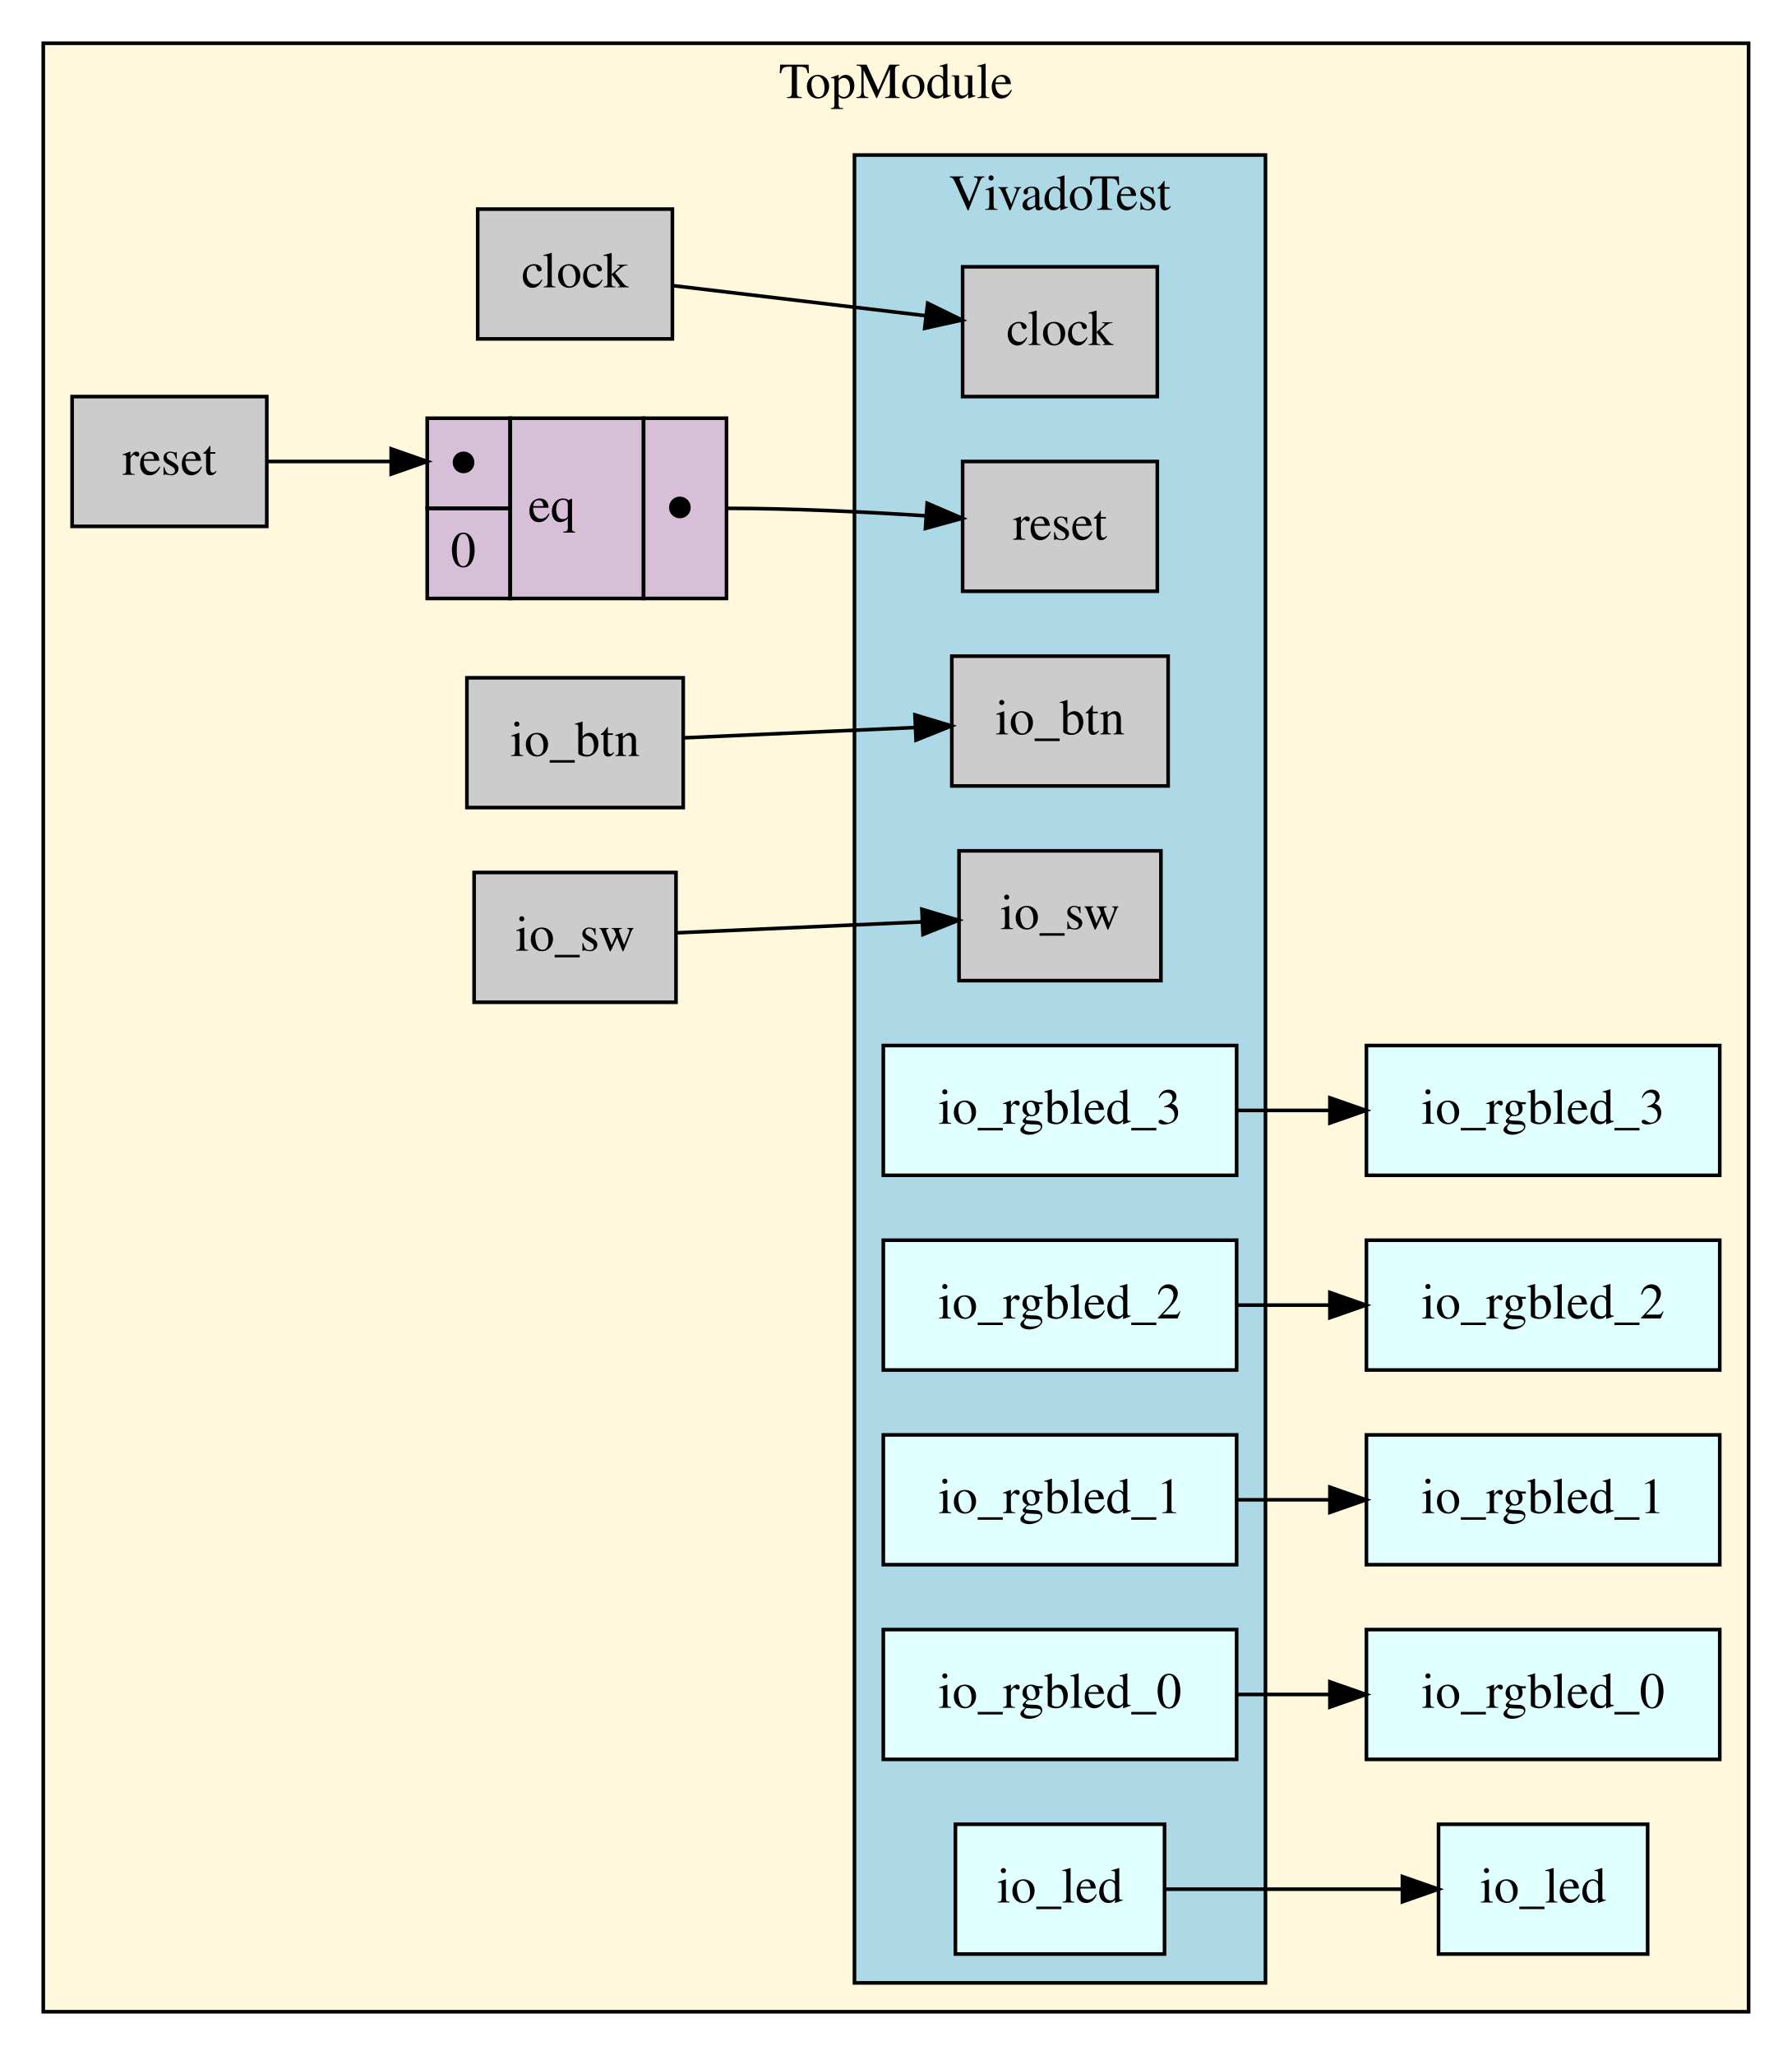
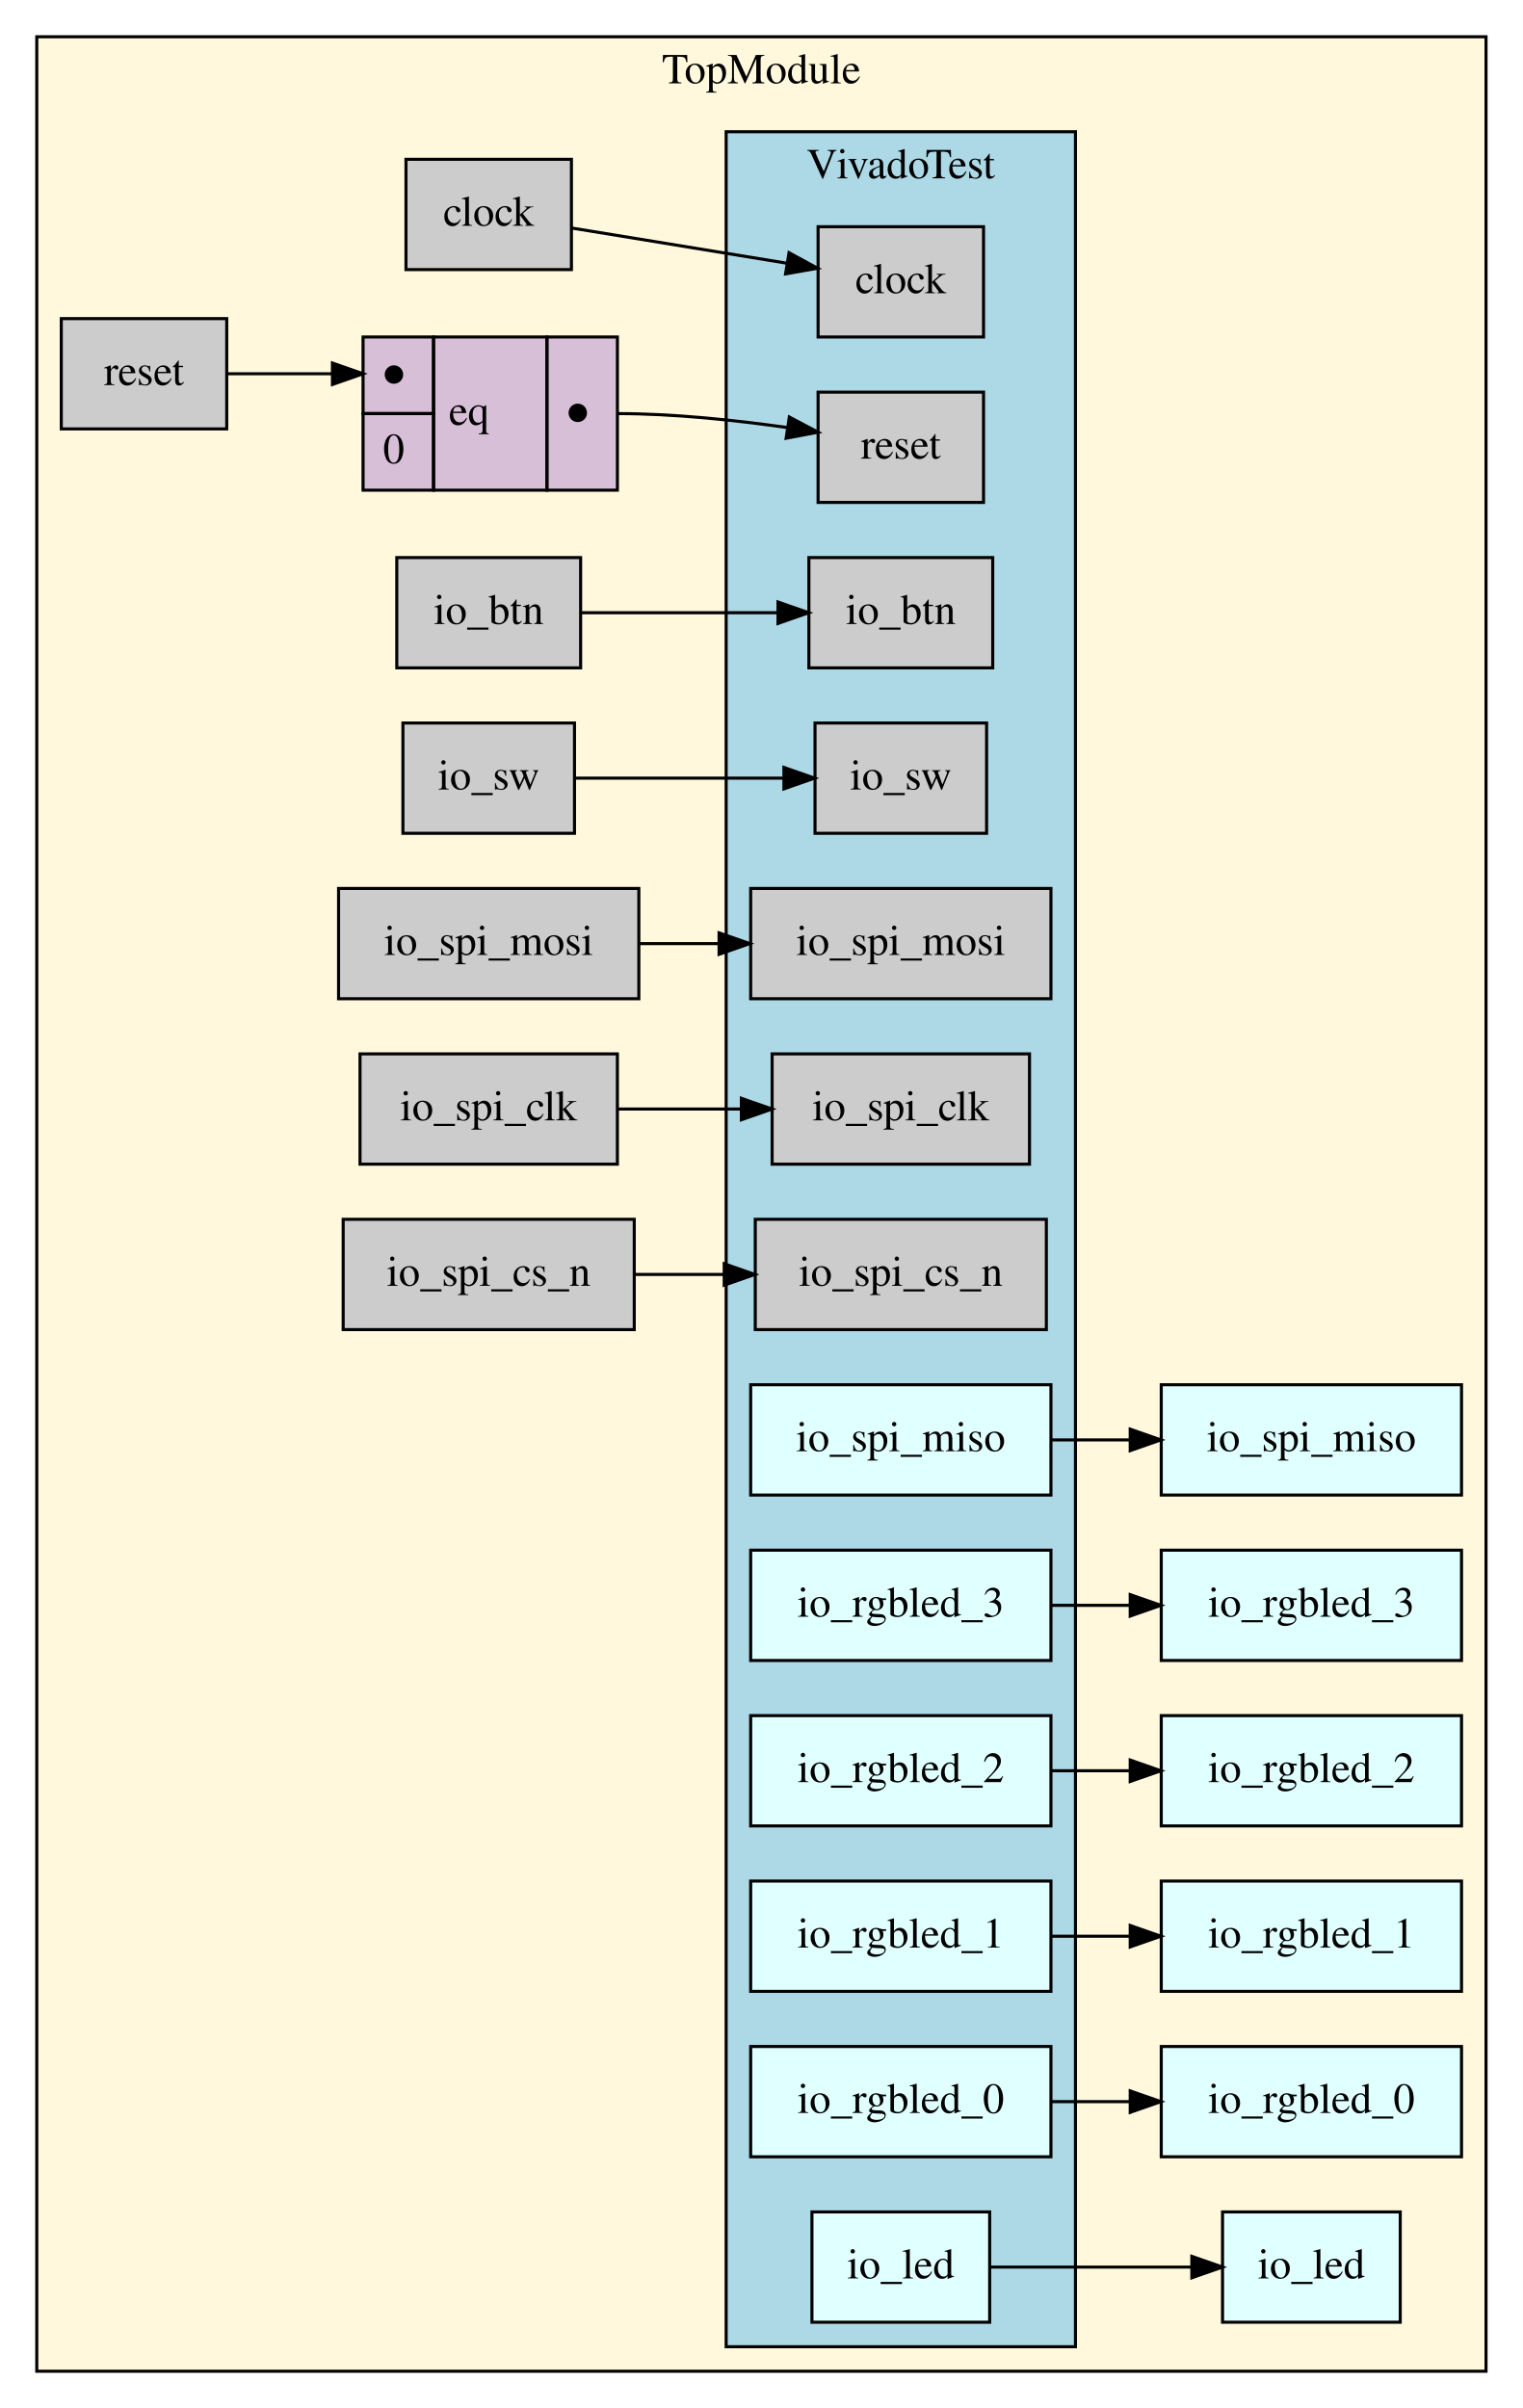
- <svg xmlns="http://www.w3.org/2000/svg" xmlns:xlink="http://www.w3.org/1999/xlink" width="497pt" height="570pt" viewBox="0.00 0.00 497.00 570.00">
-   <g id="graph0" class="graph" transform="scale(1 1) rotate(0) translate(4 566)">
-     <polygon fill="#ffffff" stroke="transparent" points="-4,4 -4,-566 493,-566 493,4 -4,4" />
+ <svg xmlns="http://www.w3.org/2000/svg" xmlns:xlink="http://www.w3.org/1999/xlink" width="497pt" height="786pt" viewBox="0.00 0.00 497.00 786.00">
+   <g id="graph0" class="graph" transform="scale(1 1) rotate(0) translate(4 782)">
+     <polygon fill="#ffffff" stroke="transparent" points="-4,4 -4,-782 493,-782 493,4 -4,4" />
    <g id="clust1" class="cluster">
-       <polygon fill="#fff8dc" stroke="#000000" points="8,-8 8,-554 481,-554 481,-8 8,-8" />
-       <text text-anchor="middle" x="244.5" y="-538.8" font-family="Times,serif" font-size="14.00" fill="#000000">TopModule</text>
+       <polygon fill="#fff8dc" stroke="#000000" points="8,-8 8,-770 481,-770 481,-8 8,-8" />
+       <text text-anchor="middle" x="244.5" y="-754.8" font-family="Times,serif" font-size="14.00" fill="#000000">TopModule</text>
    </g>
    <g id="clust2" class="cluster">
      <g id="a_clust2">
        <a xlink:href="VivadoTest.dot.svg" xlink:title="VivadoTest">
-           <polygon fill="#add8e6" stroke="#000000" points="233,-16 233,-523 347,-523 347,-16 233,-16" />
-           <text text-anchor="middle" x="290" y="-507.8" font-family="Times,serif" font-size="14.00" fill="#000000">VivadoTest</text>
+           <polygon fill="#add8e6" stroke="#000000" points="233,-16 233,-739 347,-739 347,-16 233,-16" />
+           <text text-anchor="middle" x="290" y="-723.8" font-family="Times,serif" font-size="14.00" fill="#000000">VivadoTest</text>
        </a>
      </g>
    </g>
    <g id="node1" class="node">
-       <polygon fill="#cccccc" stroke="#000000" points="182.5,-508 128.5,-508 128.5,-472 182.5,-472 182.5,-508" />
-       <text text-anchor="middle" x="155.5" y="-486.3" font-family="Times,serif" font-size="14.00" fill="#000000">clock</text>
+       <polygon fill="#cccccc" stroke="#000000" points="182.5,-730 128.5,-730 128.5,-694 182.5,-694 182.5,-730" />
+       <text text-anchor="middle" x="155.5" y="-708.3" font-family="Times,serif" font-size="14.00" fill="#000000">clock</text>
    </g>
-     <g id="node10" class="node">
-       <polygon fill="#cccccc" stroke="#000000" points="317,-492 263,-492 263,-456 317,-456 317,-492" />
-       <text text-anchor="middle" x="290" y="-470.3" font-family="Times,serif" font-size="14.00" fill="#000000">clock</text>
+     <g id="node14" class="node">
+       <polygon fill="#cccccc" stroke="#000000" points="317,-708 263,-708 263,-672 317,-672 317,-708" />
+       <text text-anchor="middle" x="290" y="-686.3" font-family="Times,serif" font-size="14.00" fill="#000000">clock</text>
+     </g>
+     <g id="edge9" class="edge">
+       <path fill="none" stroke="#000000" d="M182.718,-707.548C202.863,-704.253 230.543,-699.725 252.74,-696.095" />
+       <polygon fill="#000000" stroke="#000000" points="253.519,-699.514 262.822,-694.445 252.388,-692.606 253.519,-699.514" />
+     </g>
+     <g id="node2" class="node">
+       <polygon fill="#cccccc" stroke="#000000" points="70,-678 16,-678 16,-642 70,-642 70,-678" />
+       <text text-anchor="middle" x="43" y="-656.3" font-family="Times,serif" font-size="14.00" fill="#000000">reset</text>
+     </g>
+     <g id="node27" class="node">
+       <polygon fill="#d8bfd8" stroke="transparent" points="114,-622 114,-672 197,-672 197,-622 114,-622" />
+       <polygon fill="none" stroke="#000000" points="114.5,-647 114.5,-672 137.5,-672 137.5,-647 114.5,-647" />
+       <text text-anchor="start" x="119.5" y="-655.8" font-family="Times,serif" font-size="14.00" fill="#000000">●</text>
+       <polygon fill="none" stroke="#000000" points="137.5,-622 137.5,-672 174.5,-672 174.5,-622 137.5,-622" />
+       <text text-anchor="start" x="142.5" y="-643.3" font-family="Times,serif" font-size="14.00" fill="#000000"> eq </text>
+       <polygon fill="none" stroke="#000000" points="174.5,-622 174.5,-672 197.5,-672 197.5,-622 174.5,-622" />
+       <text text-anchor="start" x="179.5" y="-643.3" font-family="Times,serif" font-size="14.00" fill="#000000">●</text>
+       <polygon fill="none" stroke="#000000" points="114.5,-622 114.5,-647 137.5,-647 137.5,-622 114.5,-622" />
+       <text text-anchor="start" x="121" y="-630.8" font-family="Times,serif" font-size="14.00" fill="#000000">0</text>
+     </g>
+     <g id="edge4" class="edge">
+       <path fill="none" stroke="#000000" d="M70.162,-660C80.491,-660 92.603,-660 104.339,-660" />
+       <polygon fill="#000000" stroke="#000000" points="104.5,-663.5 114.5,-660 104.5,-656.5 104.5,-663.5" />
+     </g>
+     <g id="node3" class="node">
+       <polygon fill="#cccccc" stroke="#000000" points="185.5,-600 125.5,-600 125.5,-564 185.5,-564 185.5,-600" />
+       <text text-anchor="middle" x="155.5" y="-578.3" font-family="Times,serif" font-size="14.00" fill="#000000">io_btn</text>
+     </g>
+     <g id="node16" class="node">
+       <polygon fill="#cccccc" stroke="#000000" points="320,-600 260,-600 260,-564 320,-564 320,-600" />
+       <text text-anchor="middle" x="290" y="-578.3" font-family="Times,serif" font-size="14.00" fill="#000000">io_btn</text>
+     </g>
+     <g id="edge5" class="edge">
+       <path fill="none" stroke="#000000" d="M185.684,-582C204.634,-582 229.293,-582 249.879,-582" />
+       <polygon fill="#000000" stroke="#000000" points="249.916,-585.5 259.916,-582 249.916,-578.5 249.916,-585.5" />
+     </g>
+     <g id="node4" class="node">
+       <polygon fill="#cccccc" stroke="#000000" points="183.5,-546 127.5,-546 127.5,-510 183.5,-510 183.5,-546" />
+       <text text-anchor="middle" x="155.5" y="-524.3" font-family="Times,serif" font-size="14.00" fill="#000000">io_sw</text>
+     </g>
+     <g id="node17" class="node">
+       <polygon fill="#cccccc" stroke="#000000" points="318,-546 262,-546 262,-510 318,-510 318,-546" />
+       <text text-anchor="middle" x="290" y="-524.3" font-family="Times,serif" font-size="14.00" fill="#000000">io_sw</text>
+     </g>
+     <g id="edge2" class="edge">
+       <path fill="none" stroke="#000000" d="M183.696,-528C203.423,-528 230.011,-528 251.661,-528" />
+       <polygon fill="#000000" stroke="#000000" points="251.841,-531.5 261.841,-528 251.841,-524.5 251.841,-531.5" />
+     </g>
+     <g id="node5" class="node">
+       <polygon fill="#cccccc" stroke="#000000" points="204.5,-492 106.5,-492 106.5,-456 204.5,-456 204.5,-492" />
+       <text text-anchor="middle" x="155.5" y="-470.3" font-family="Times,serif" font-size="14.00" fill="#000000">io_spi_mosi</text>
+     </g>
+     <g id="node18" class="node">
+       <polygon fill="#cccccc" stroke="#000000" points="339,-492 241,-492 241,-456 339,-456 339,-492" />
+       <text text-anchor="middle" x="290" y="-470.3" font-family="Times,serif" font-size="14.00" fill="#000000">io_spi_mosi</text>
    </g>
    <g id="edge6" class="edge">
-       <path fill="none" stroke="#000000" d="M182.718,-486.762C202.863,-484.366 230.543,-481.073 252.74,-478.432" />
-       <polygon fill="#000000" stroke="#000000" points="253.306,-481.89 262.822,-477.233 252.479,-474.939 253.306,-481.89" />
+       <path fill="none" stroke="#000000" d="M204.819,-474C213.226,-474 222.035,-474 230.668,-474" />
+       <polygon fill="#000000" stroke="#000000" points="230.687,-477.5 240.687,-474 230.687,-470.5 230.687,-477.5" />
    </g>
-     <g id="node2" class="node">
-       <polygon fill="#cccccc" stroke="#000000" points="70,-456 16,-456 16,-420 70,-420 70,-456" />
-       <text text-anchor="middle" x="43" y="-434.3" font-family="Times,serif" font-size="14.00" fill="#000000">reset</text>
+     <g id="node6" class="node">
+       <polygon fill="#cccccc" stroke="#000000" points="197.5,-438 113.5,-438 113.5,-402 197.5,-402 197.5,-438" />
+       <text text-anchor="middle" x="155.5" y="-416.3" font-family="Times,serif" font-size="14.00" fill="#000000">io_spi_clk</text>
    </g>
    <g id="node19" class="node">
-       <polygon fill="#d8bfd8" stroke="transparent" points="114,-400 114,-450 197,-450 197,-400 114,-400" />
-       <polygon fill="none" stroke="#000000" points="114.5,-425 114.5,-450 137.5,-450 137.5,-425 114.5,-425" />
-       <text text-anchor="start" x="119.5" y="-433.8" font-family="Times,serif" font-size="14.00" fill="#000000">●</text>
-       <polygon fill="none" stroke="#000000" points="137.5,-400 137.5,-450 174.5,-450 174.5,-400 137.5,-400" />
-       <text text-anchor="start" x="142.5" y="-421.3" font-family="Times,serif" font-size="14.00" fill="#000000"> eq </text>
-       <polygon fill="none" stroke="#000000" points="174.5,-400 174.5,-450 197.5,-450 197.5,-400 174.5,-400" />
-       <text text-anchor="start" x="179.5" y="-421.3" font-family="Times,serif" font-size="14.00" fill="#000000">●</text>
-       <polygon fill="none" stroke="#000000" points="114.5,-400 114.5,-425 137.5,-425 137.5,-400 114.5,-400" />
-       <text text-anchor="start" x="121" y="-408.8" font-family="Times,serif" font-size="14.00" fill="#000000">0</text>
+       <polygon fill="#cccccc" stroke="#000000" points="332,-438 248,-438 248,-402 332,-402 332,-438" />
+       <text text-anchor="middle" x="290" y="-416.3" font-family="Times,serif" font-size="14.00" fill="#000000">io_spi_clk</text>
    </g>
-     <g id="edge3" class="edge">
-       <path fill="none" stroke="#000000" d="M70.162,-438C80.491,-438 92.603,-438 104.339,-438" />
-       <polygon fill="#000000" stroke="#000000" points="104.5,-441.5 114.5,-438 104.5,-434.5 104.5,-441.5" />
+     <g id="edge12" class="edge">
+       <path fill="none" stroke="#000000" d="M197.688,-420C210.332,-420 224.355,-420 237.575,-420" />
+       <polygon fill="#000000" stroke="#000000" points="237.962,-423.5 247.962,-420 237.962,-416.5 237.962,-423.5" />
    </g>
-     <g id="node3" class="node">
-       <polygon fill="#cccccc" stroke="#000000" points="185.5,-378 125.5,-378 125.5,-342 185.5,-342 185.5,-378" />
-       <text text-anchor="middle" x="155.5" y="-356.3" font-family="Times,serif" font-size="14.00" fill="#000000">io_btn</text>
+     <g id="node7" class="node">
+       <polygon fill="#cccccc" stroke="#000000" points="203,-384 108,-384 108,-348 203,-348 203,-384" />
+       <text text-anchor="middle" x="155.5" y="-362.3" font-family="Times,serif" font-size="14.00" fill="#000000">io_spi_cs_n</text>
    </g>
-     <g id="node12" class="node">
-       <polygon fill="#cccccc" stroke="#000000" points="320,-384 260,-384 260,-348 320,-348 320,-384" />
-       <text text-anchor="middle" x="290" y="-362.3" font-family="Times,serif" font-size="14.00" fill="#000000">io_btn</text>
+     <g id="node20" class="node">
+       <polygon fill="#cccccc" stroke="#000000" points="337.5,-384 242.5,-384 242.5,-348 337.5,-348 337.5,-384" />
+       <text text-anchor="middle" x="290" y="-362.3" font-family="Times,serif" font-size="14.00" fill="#000000">io_spi_cs_n</text>
    </g>
-     <g id="edge5" class="edge">
-       <path fill="none" stroke="#000000" d="M185.684,-361.346C204.634,-362.192 229.293,-363.292 249.879,-364.21" />
-       <polygon fill="#000000" stroke="#000000" points="249.77,-367.709 259.916,-364.658 250.082,-360.716 249.77,-367.709" />
+     <g id="edge13" class="edge">
+       <path fill="none" stroke="#000000" d="M203.298,-366C212.614,-366 222.474,-366 232.076,-366" />
+       <polygon fill="#000000" stroke="#000000" points="232.356,-369.5 242.356,-366 232.356,-362.5 232.356,-369.5" />
    </g>
-     <g id="node4" class="node">
-       <polygon fill="#cccccc" stroke="#000000" points="183.5,-324 127.5,-324 127.5,-288 183.5,-288 183.5,-324" />
-       <text text-anchor="middle" x="155.5" y="-302.3" font-family="Times,serif" font-size="14.00" fill="#000000">io_sw</text>
-     </g>
-     <g id="node13" class="node">
-       <polygon fill="#cccccc" stroke="#000000" points="318,-330 262,-330 262,-294 318,-294 318,-330" />
-       <text text-anchor="middle" x="290" y="-308.3" font-family="Times,serif" font-size="14.00" fill="#000000">io_sw</text>
-     </g>
-     <g id="edge2" class="edge">
-       <path fill="none" stroke="#000000" d="M183.696,-307.258C203.423,-308.138 230.011,-309.324 251.661,-310.29" />
-       <polygon fill="#000000" stroke="#000000" points="251.695,-313.795 261.841,-310.744 252.007,-306.802 251.695,-313.795" />
-     </g>
-     <g id="node5" class="node">
+     <g id="node8" class="node">
      <polygon fill="#e0ffff" stroke="#000000" points="453,-60 395,-60 395,-24 453,-24 453,-60" />
      <text text-anchor="middle" x="424" y="-38.3" font-family="Times,serif" font-size="14.00" fill="#000000">io_led</text>
    </g>
-     <g id="node6" class="node">
+     <g id="node9" class="node">
      <polygon fill="#e0ffff" stroke="#000000" points="473,-114 375,-114 375,-78 473,-78 473,-114" />
      <text text-anchor="middle" x="424" y="-92.3" font-family="Times,serif" font-size="14.00" fill="#000000">io_rgbled_0</text>
    </g>
-     <g id="node7" class="node">
+     <g id="node10" class="node">
      <polygon fill="#e0ffff" stroke="#000000" points="473,-168 375,-168 375,-132 473,-132 473,-168" />
      <text text-anchor="middle" x="424" y="-146.3" font-family="Times,serif" font-size="14.00" fill="#000000">io_rgbled_1</text>
    </g>
-     <g id="node8" class="node">
+     <g id="node11" class="node">
      <polygon fill="#e0ffff" stroke="#000000" points="473,-222 375,-222 375,-186 473,-186 473,-222" />
      <text text-anchor="middle" x="424" y="-200.3" font-family="Times,serif" font-size="14.00" fill="#000000">io_rgbled_2</text>
    </g>
-     <g id="node9" class="node">
+     <g id="node12" class="node">
      <polygon fill="#e0ffff" stroke="#000000" points="473,-276 375,-276 375,-240 473,-240 473,-276" />
      <text text-anchor="middle" x="424" y="-254.3" font-family="Times,serif" font-size="14.00" fill="#000000">io_rgbled_3</text>
    </g>
-     <g id="node11" class="node">
-       <polygon fill="#cccccc" stroke="#000000" points="317,-438 263,-438 263,-402 317,-402 317,-438" />
-       <text text-anchor="middle" x="290" y="-416.3" font-family="Times,serif" font-size="14.00" fill="#000000">reset</text>
+     <g id="node13" class="node">
+       <polygon fill="#e0ffff" stroke="#000000" points="473,-330 375,-330 375,-294 473,-294 473,-330" />
+       <text text-anchor="middle" x="424" y="-308.3" font-family="Times,serif" font-size="14.00" fill="#000000">io_spi_miso</text>
    </g>
-     <g id="node14" class="node">
+     <g id="node15" class="node">
+       <polygon fill="#cccccc" stroke="#000000" points="317,-654 263,-654 263,-618 317,-618 317,-654" />
+       <text text-anchor="middle" x="290" y="-632.3" font-family="Times,serif" font-size="14.00" fill="#000000">reset</text>
+     </g>
+     <g id="node21" class="node">
      <polygon fill="#e0ffff" stroke="#000000" points="319,-60 261,-60 261,-24 319,-24 319,-60" />
      <text text-anchor="middle" x="290" y="-38.3" font-family="Times,serif" font-size="14.00" fill="#000000">io_led</text>
    </g>
    <g id="edge7" class="edge">
      <path fill="none" stroke="#000000" d="M319.076,-42C338.304,-42 363.745,-42 384.76,-42" />
      <polygon fill="#000000" stroke="#000000" points="384.981,-45.5 394.981,-42 384.981,-38.5 384.981,-45.5" />
    </g>
-     <g id="node15" class="node">
+     <g id="node22" class="node">
      <polygon fill="#e0ffff" stroke="#000000" points="339,-114 241,-114 241,-78 339,-78 339,-114" />
      <text text-anchor="middle" x="290" y="-92.3" font-family="Times,serif" font-size="14.00" fill="#000000">io_rgbled_0</text>
    </g>
-     <g id="edge8" class="edge">
+     <g id="edge10" class="edge">
      <path fill="none" stroke="#000000" d="M339.136,-96C347.42,-96 356.097,-96 364.608,-96" />
      <polygon fill="#000000" stroke="#000000" points="364.87,-99.5 374.87,-96 364.87,-92.5 364.87,-99.5" />
    </g>
-     <g id="node16" class="node">
+     <g id="node23" class="node">
      <polygon fill="#e0ffff" stroke="#000000" points="339,-168 241,-168 241,-132 339,-132 339,-168" />
      <text text-anchor="middle" x="290" y="-146.3" font-family="Times,serif" font-size="14.00" fill="#000000">io_rgbled_1</text>
    </g>
-     <g id="edge4" class="edge">
+     <g id="edge3" class="edge">
      <path fill="none" stroke="#000000" d="M339.136,-150C347.42,-150 356.097,-150 364.608,-150" />
      <polygon fill="#000000" stroke="#000000" points="364.87,-153.5 374.87,-150 364.87,-146.5 364.87,-153.5" />
    </g>
-     <g id="node17" class="node">
+     <g id="node24" class="node">
      <polygon fill="#e0ffff" stroke="#000000" points="339,-222 241,-222 241,-186 339,-186 339,-222" />
      <text text-anchor="middle" x="290" y="-200.3" font-family="Times,serif" font-size="14.00" fill="#000000">io_rgbled_2</text>
    </g>
    <g id="edge1" class="edge">
      <path fill="none" stroke="#000000" d="M339.136,-204C347.42,-204 356.097,-204 364.608,-204" />
      <polygon fill="#000000" stroke="#000000" points="364.87,-207.5 374.87,-204 364.87,-200.5 364.87,-207.5" />
    </g>
-     <g id="node18" class="node">
+     <g id="node25" class="node">
      <polygon fill="#e0ffff" stroke="#000000" points="339,-276 241,-276 241,-240 339,-240 339,-276" />
      <text text-anchor="middle" x="290" y="-254.3" font-family="Times,serif" font-size="14.00" fill="#000000">io_rgbled_3</text>
    </g>
-     <g id="edge9" class="edge">
+     <g id="edge11" class="edge">
      <path fill="none" stroke="#000000" d="M339.136,-258C347.42,-258 356.097,-258 364.608,-258" />
      <polygon fill="#000000" stroke="#000000" points="364.87,-261.5 374.87,-258 364.87,-254.5 364.87,-261.5" />
    </g>
-     <g id="edge10" class="edge">
-       <path fill="none" stroke="#000000" d="M197.5,-425C215.746,-425 235.987,-424.018 252.871,-422.924" />
-       <polygon fill="#000000" stroke="#000000" points="253.165,-426.413 262.902,-422.237 252.687,-419.429 253.165,-426.413" />
+     <g id="node26" class="node">
+       <polygon fill="#e0ffff" stroke="#000000" points="339,-330 241,-330 241,-294 339,-294 339,-330" />
+       <text text-anchor="middle" x="290" y="-308.3" font-family="Times,serif" font-size="14.00" fill="#000000">io_spi_miso</text>
+     </g>
+     <g id="edge8" class="edge">
+       <path fill="none" stroke="#000000" d="M339.136,-312C347.42,-312 356.097,-312 364.608,-312" />
+       <polygon fill="#000000" stroke="#000000" points="364.87,-315.5 374.87,-312 364.87,-308.5 364.87,-315.5" />
+     </g>
+     <g id="edge14" class="edge">
+       <path fill="none" stroke="#000000" d="M197.5,-647C215.848,-647 236.101,-644.84 252.966,-642.434" />
+       <polygon fill="#000000" stroke="#000000" points="253.617,-645.875 262.982,-640.921 252.572,-638.953 253.617,-645.875" />
    </g>
  </g>
</svg>
